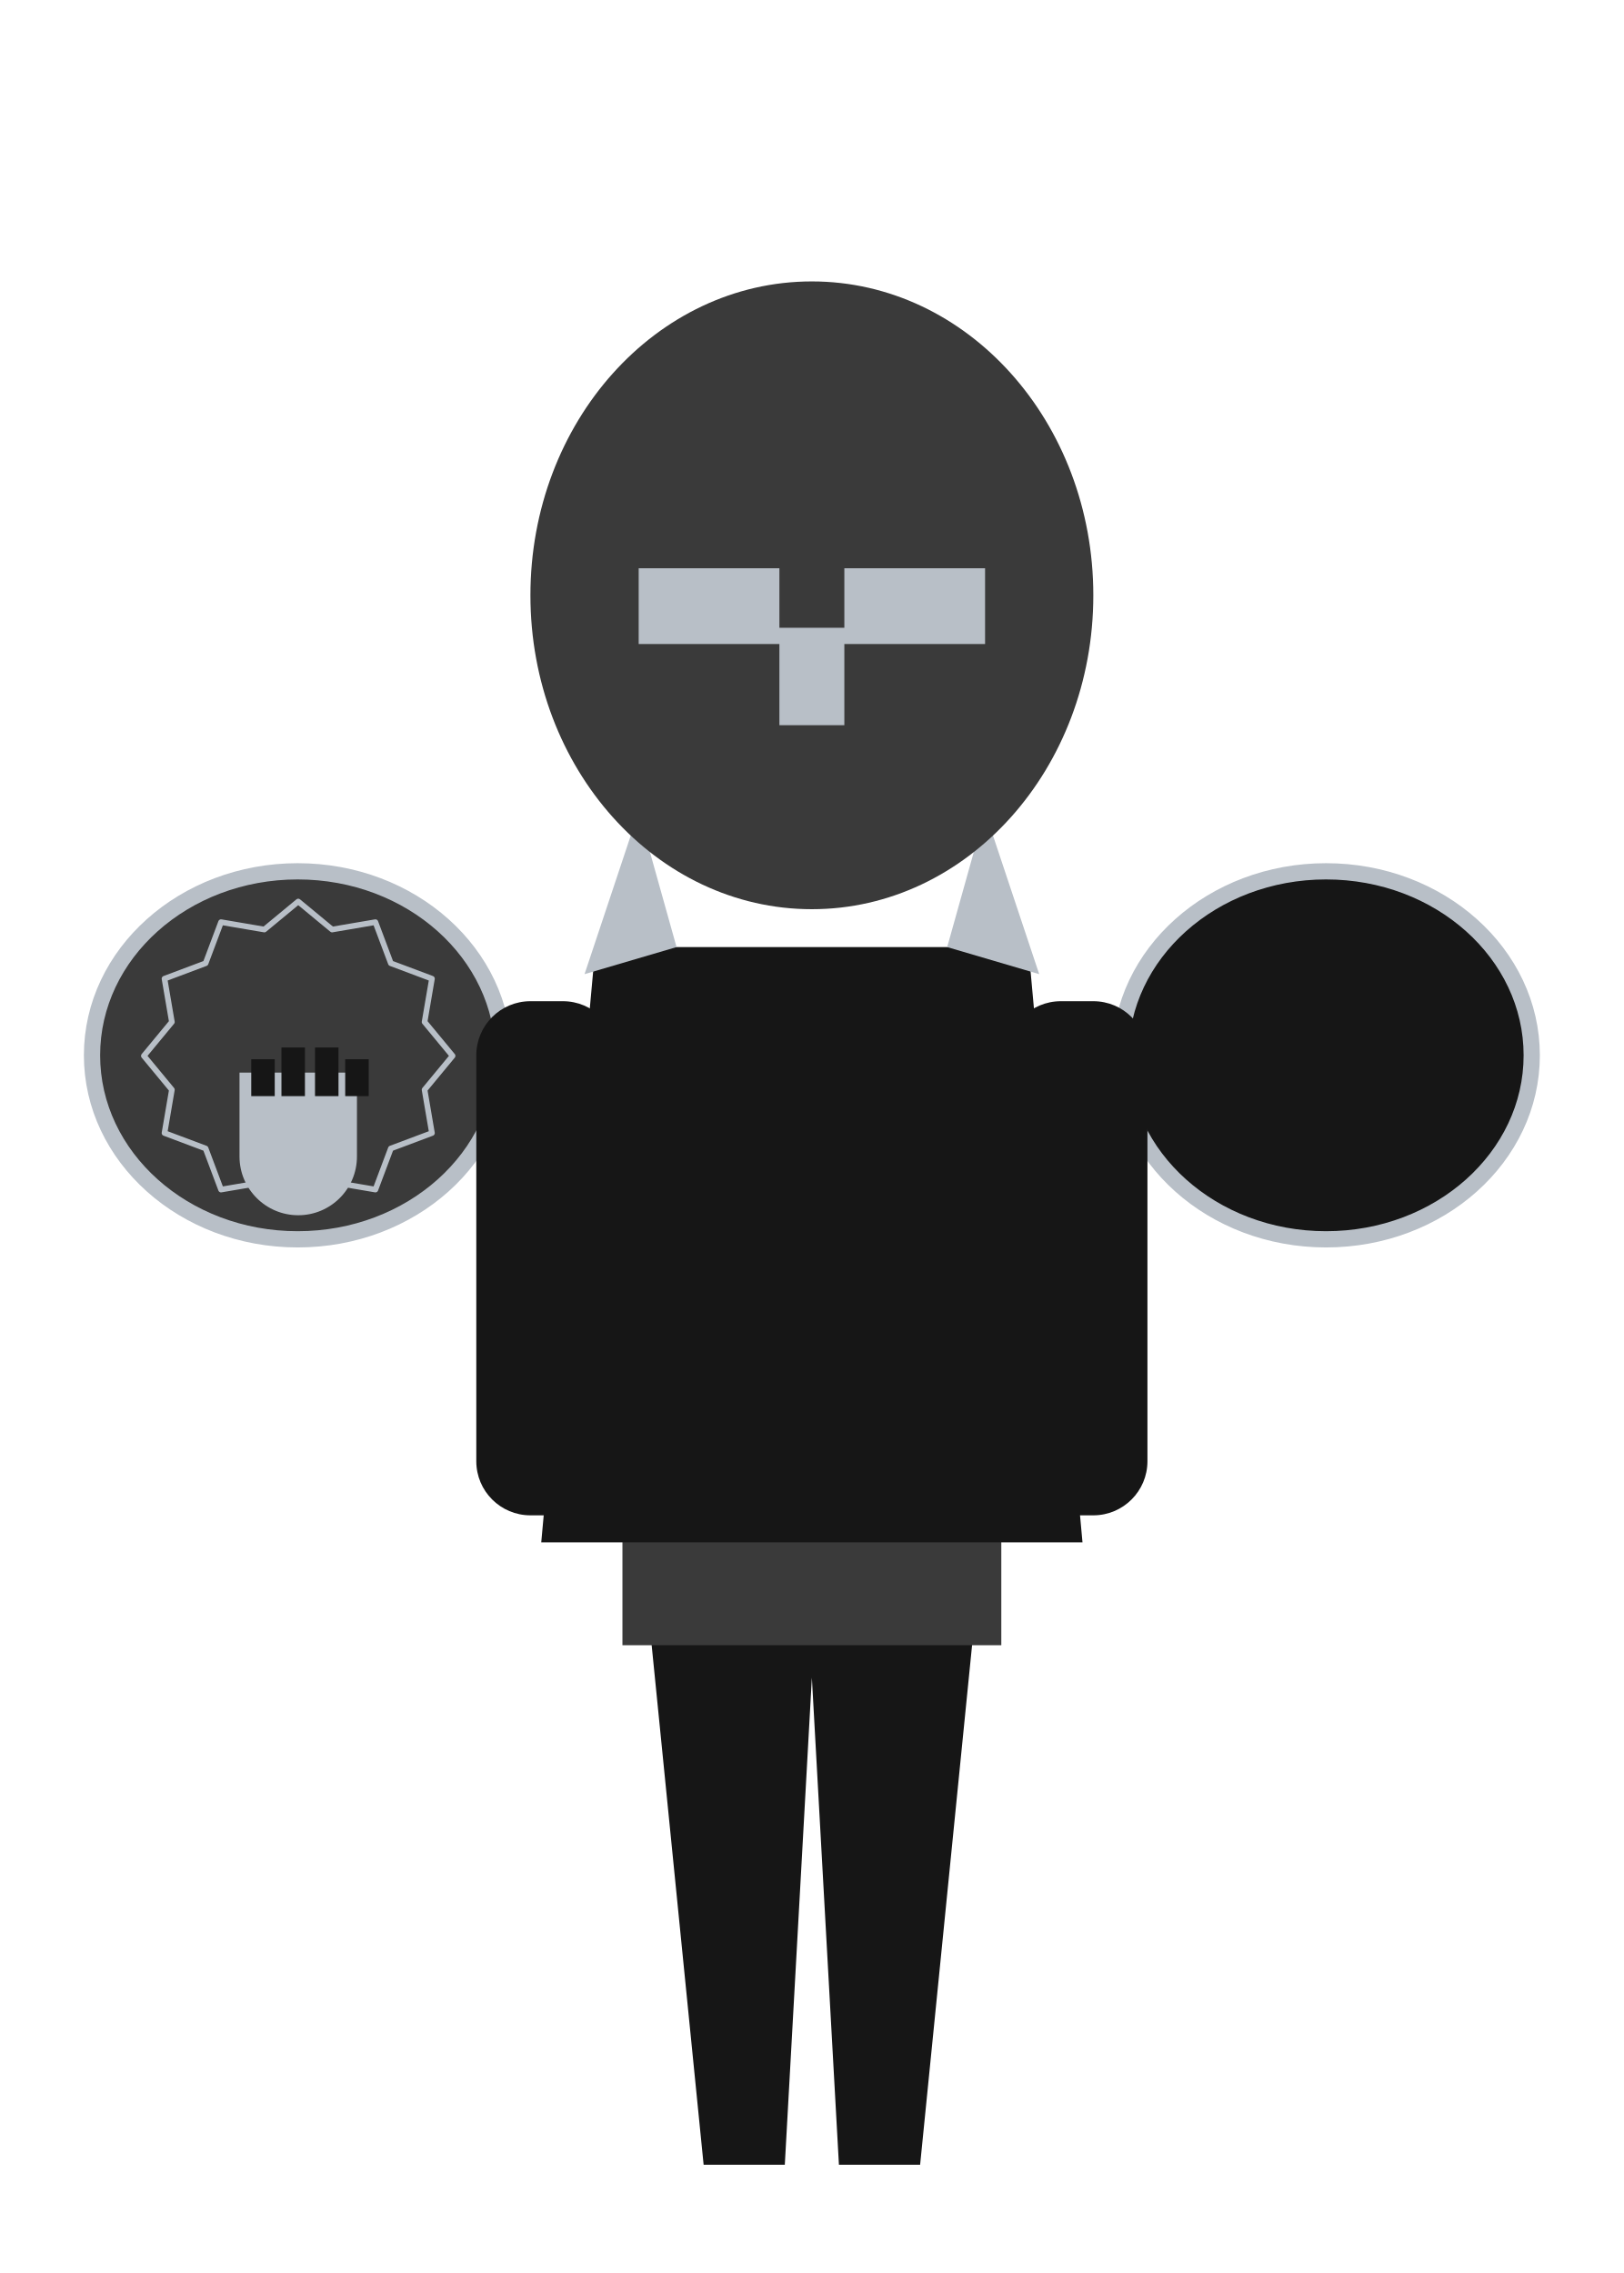
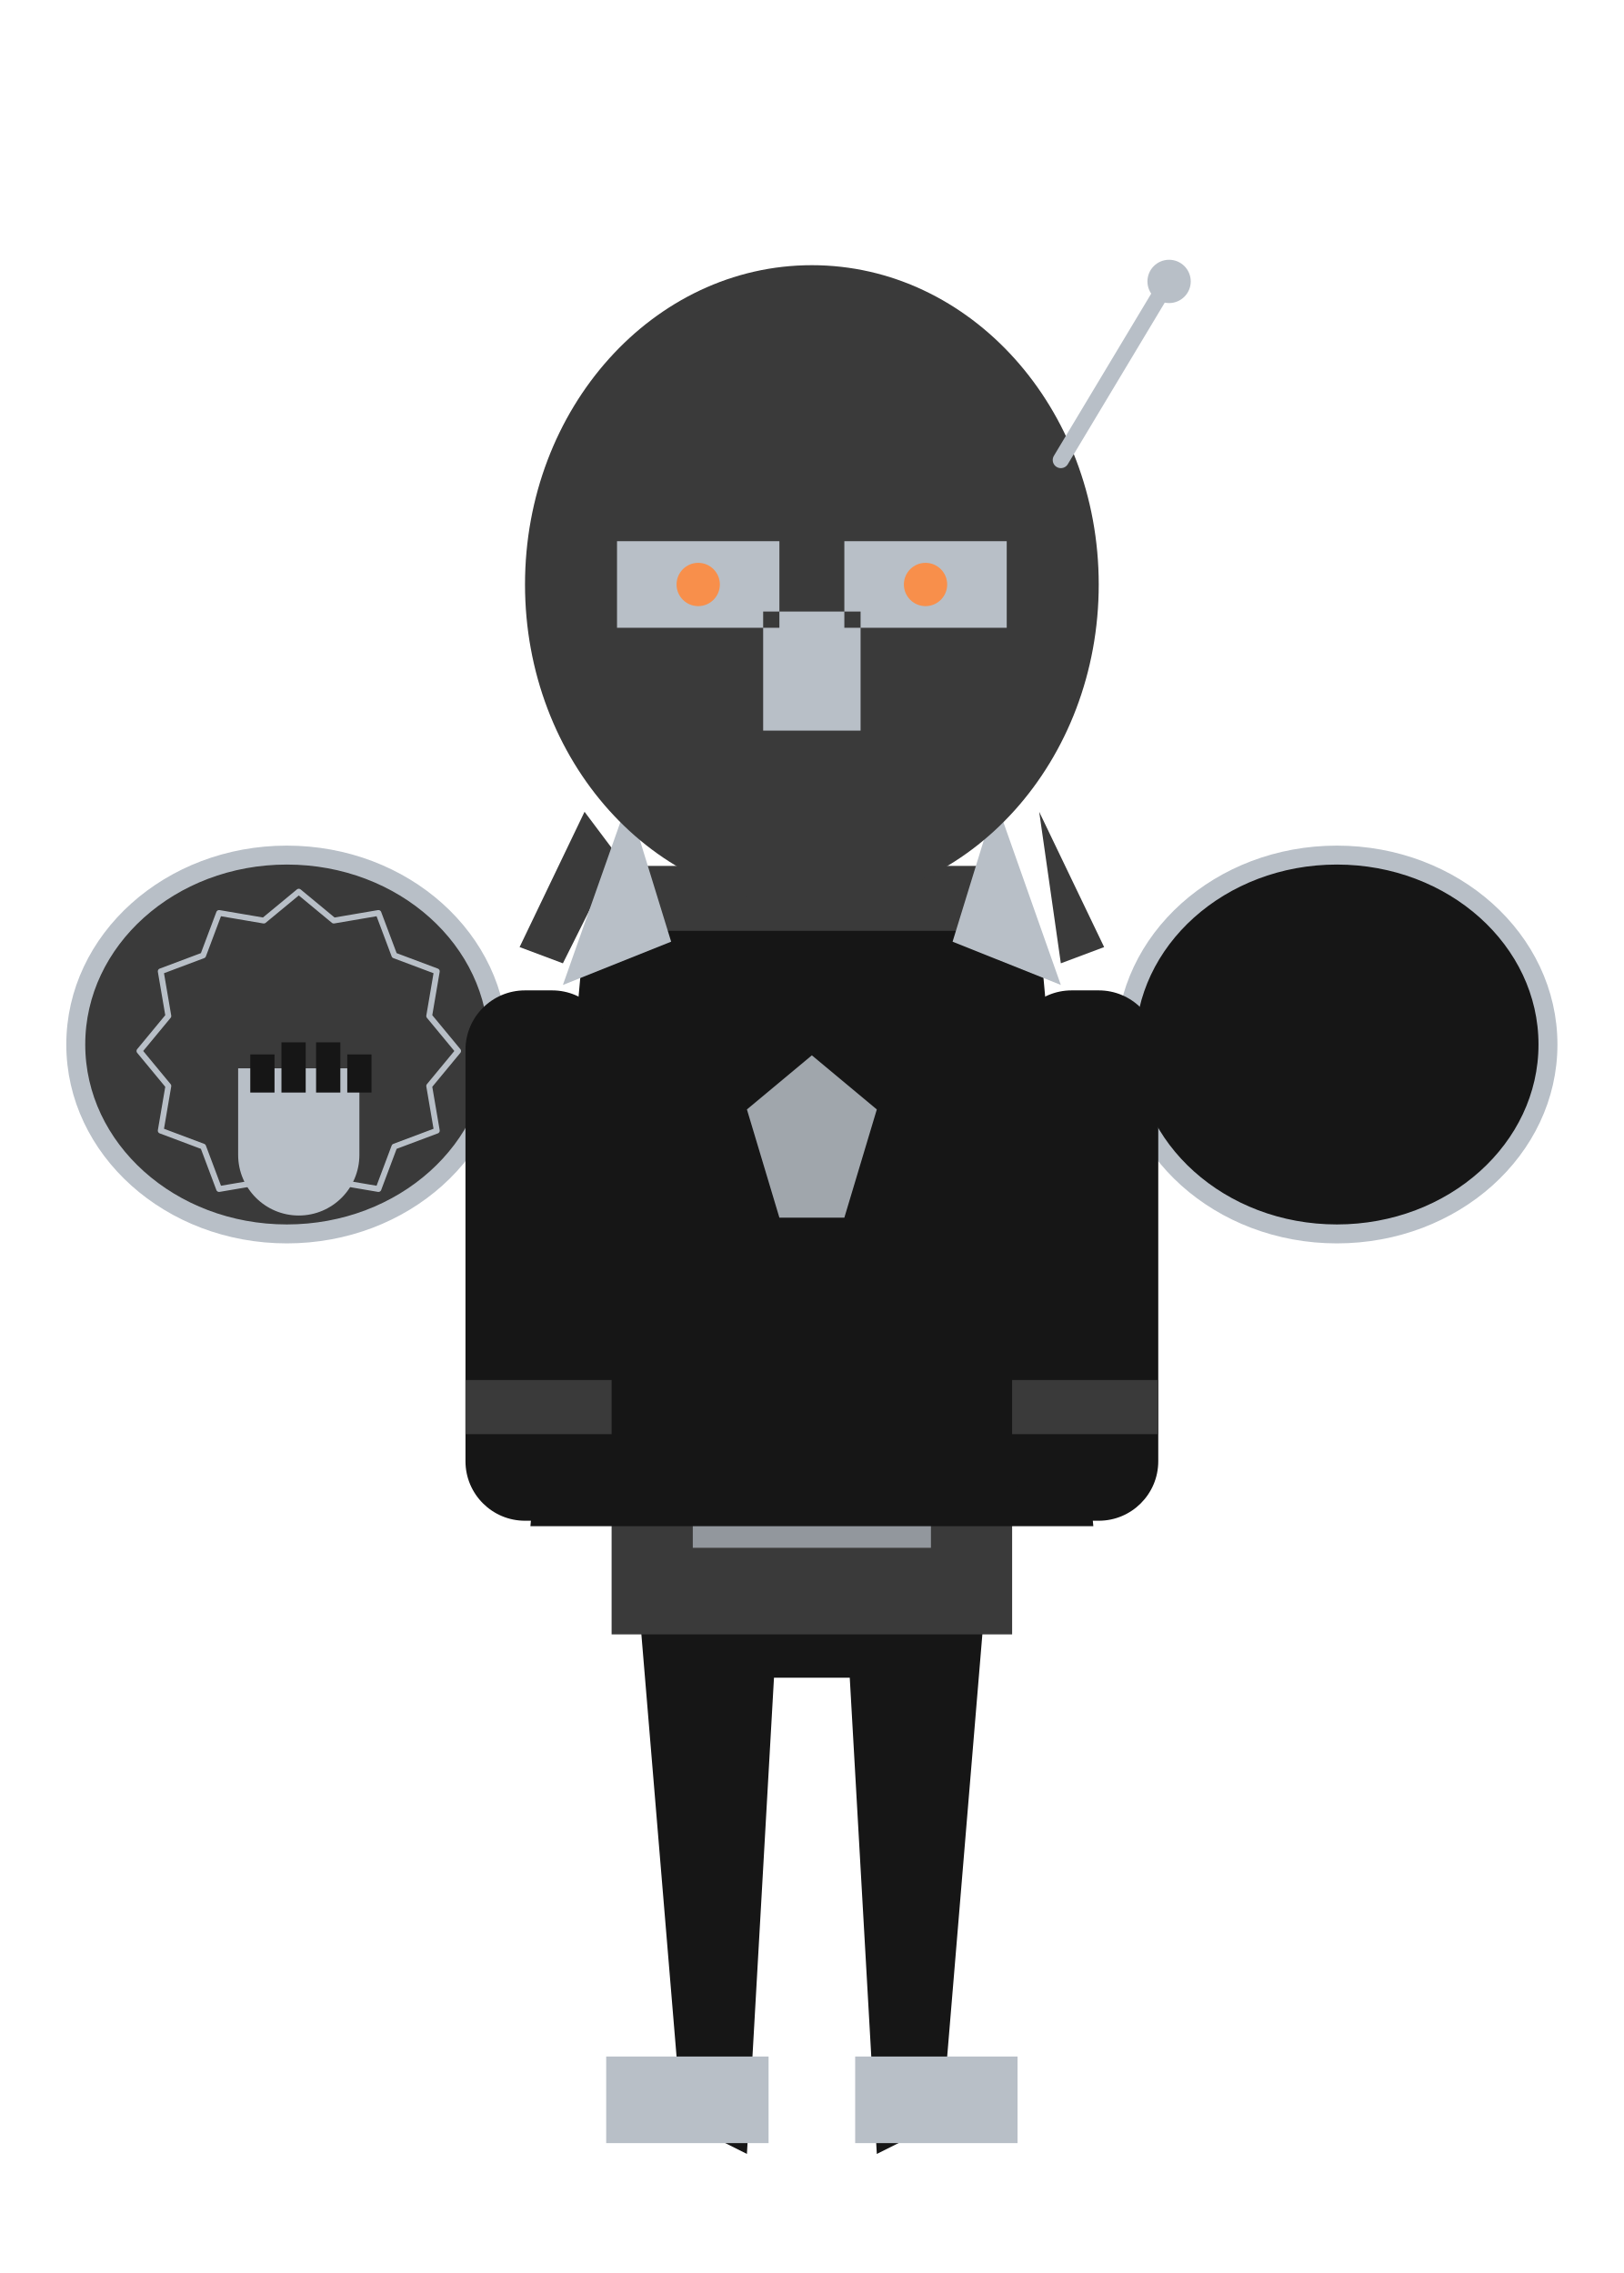
<svg xmlns="http://www.w3.org/2000/svg" viewBox="0 0 300 420">
-   <polygon points="120,300 130,400 145,400 150,310 155,400 170,400 180,300" fill="#161616" />
-   <rect x="115" y="278" width="70" height="26" fill="#3a3a3a" />
-   <path d="M110,175 L100,285 L200,285 L190,175 Z" fill="#161616" />
-   <polygon points="118,150 108,180 125,175" fill="#b8bfc7" />
-   <polygon points="182,150 192,180 175,175" fill="#b8bfc7" />
-   <ellipse cx="55" cy="195" rx="38" ry="34" fill="#3a3a3a" stroke="#b8bfc7" stroke-width="3" />
-   <g transform="translate(21,161) scale(0.31)">
+   <rect x="112" y="160" width="76" height="30" fill="#3a3a3a" />
+   <path d="M108,150 L96,175 L104,178 L114,158 Z" fill="#3a3a3a" />
+   <path d="M192,150 L204,175 L196,178 Z" fill="#3a3a3a" />
+   <polygon points="118,296 126,392 138,398 143,310 157,310 162,398 174,392 182,296" fill="#161616" />
+   <rect x="112" y="380" width="30" height="16" fill="#b8bfc7" />
+   <rect x="158" y="380" width="30" height="16" fill="#b8bfc7" />
+   <rect x="113" y="274" width="74" height="28" fill="#3a3a3a" />
+   <rect x="128" y="278" width="44" height="8" fill="#b8bfc7" opacity="0.7" />
+   <path d="M108,172 L98,282 L202,282 L192,172 Z" fill="#161616" />
+   <path d="M138,205 L150,195 L162,205 L156,225 L144,225 Z" fill="#b8bfc7" opacity="0.85" />
+   <polygon points="116,148 104,182 124,174" fill="#b8bfc7" />
+   <polygon points="184,148 196,182 176,174" fill="#b8bfc7" />
+   <ellipse cx="53" cy="193" rx="39" ry="35" fill="#3a3a3a" stroke="#b8bfc7" stroke-width="3.5" />
+   <g transform="translate(20,159) scale(0.32)">
    <path d="M110.0,18.0 L130.2,34.7 L156.0,30.3 L165.2,54.8 L189.7,64.0 L185.3,89.8 L202.0,110.0 L185.3,130.2 L189.7,156.0 L165.2,165.2 L156.0,189.7 L130.2,185.3 L110.0,202.0 L89.8,185.3 L64.0,189.7 L54.8,165.2 L30.3,156.0 L34.7,130.2 L18.0,110.0 L34.7,89.8 L30.3,64.0 L54.8,54.8 L64.0,30.3 L89.8,34.7 Z" fill="none" stroke="#b8bfc7" stroke-width="3.36" stroke-linecap="round" stroke-linejoin="round" />
    <path d="M75,120 h70 v50 a35,35 0 0 1 -70,0 Z" fill="#b8bfc7" stroke="none" stroke-width="0" stroke-linecap="round" stroke-linejoin="round" />
    <path d="M82,112 h14 v22 h-14 z M100,105 h14 v29 h-14 z M120,105 h14 v29 h-14 z M138,112 h14 v22 h-14 z" fill="#161616" stroke="none" stroke-width="0" stroke-linecap="round" stroke-linejoin="round" />
  </g>
-   <ellipse cx="245" cy="195" rx="38" ry="34" fill="#161616" stroke="#b8bfc7" stroke-width="3" />
-   <rect x="88" y="185" width="26" height="95" rx="10" fill="#161616" />
-   <rect x="186" y="185" width="26" height="95" rx="10" fill="#161616" />
-   <ellipse cx="150" cy="110" rx="52" ry="58" fill="#3a3a3a" />
-   <path d="M118,105 h26 v14 h-26 z M156,105 h26 v14 h-26 z M144,116 v18 h12 v-18 z" fill="#b8bfc7" />
+   <ellipse cx="247" cy="193" rx="39" ry="35" fill="#161616" stroke="#b8bfc7" stroke-width="3.5" />
+   <rect x="86" y="183" width="27" height="98" rx="11" fill="#161616" />
+   <rect x="187" y="183" width="27" height="98" rx="11" fill="#161616" />
+   <rect x="86" y="255" width="27" height="10" fill="#3a3a3a" />
+   <rect x="187" y="255" width="27" height="10" fill="#3a3a3a" />
+   <ellipse cx="150" cy="108" rx="53" ry="59" fill="#3a3a3a" />
+   <path d="M114,100 h30 v16 h-30 z M156,100 h30 v16 h-30 z M141,113 v22 h18 v-22 z" fill="#b8bfc7" />
+   <circle cx="129" cy="108" r="4" fill="#ff8a3d" opacity="0.9" />
+   <circle cx="171" cy="108" r="4" fill="#ff8a3d" opacity="0.9" />
+   <line x1="196" y1="85" x2="214" y2="55" stroke="#b8bfc7" stroke-width="3" stroke-linecap="round" />
+   <circle cx="216" cy="52" r="4" fill="#b8bfc7" />
</svg>
